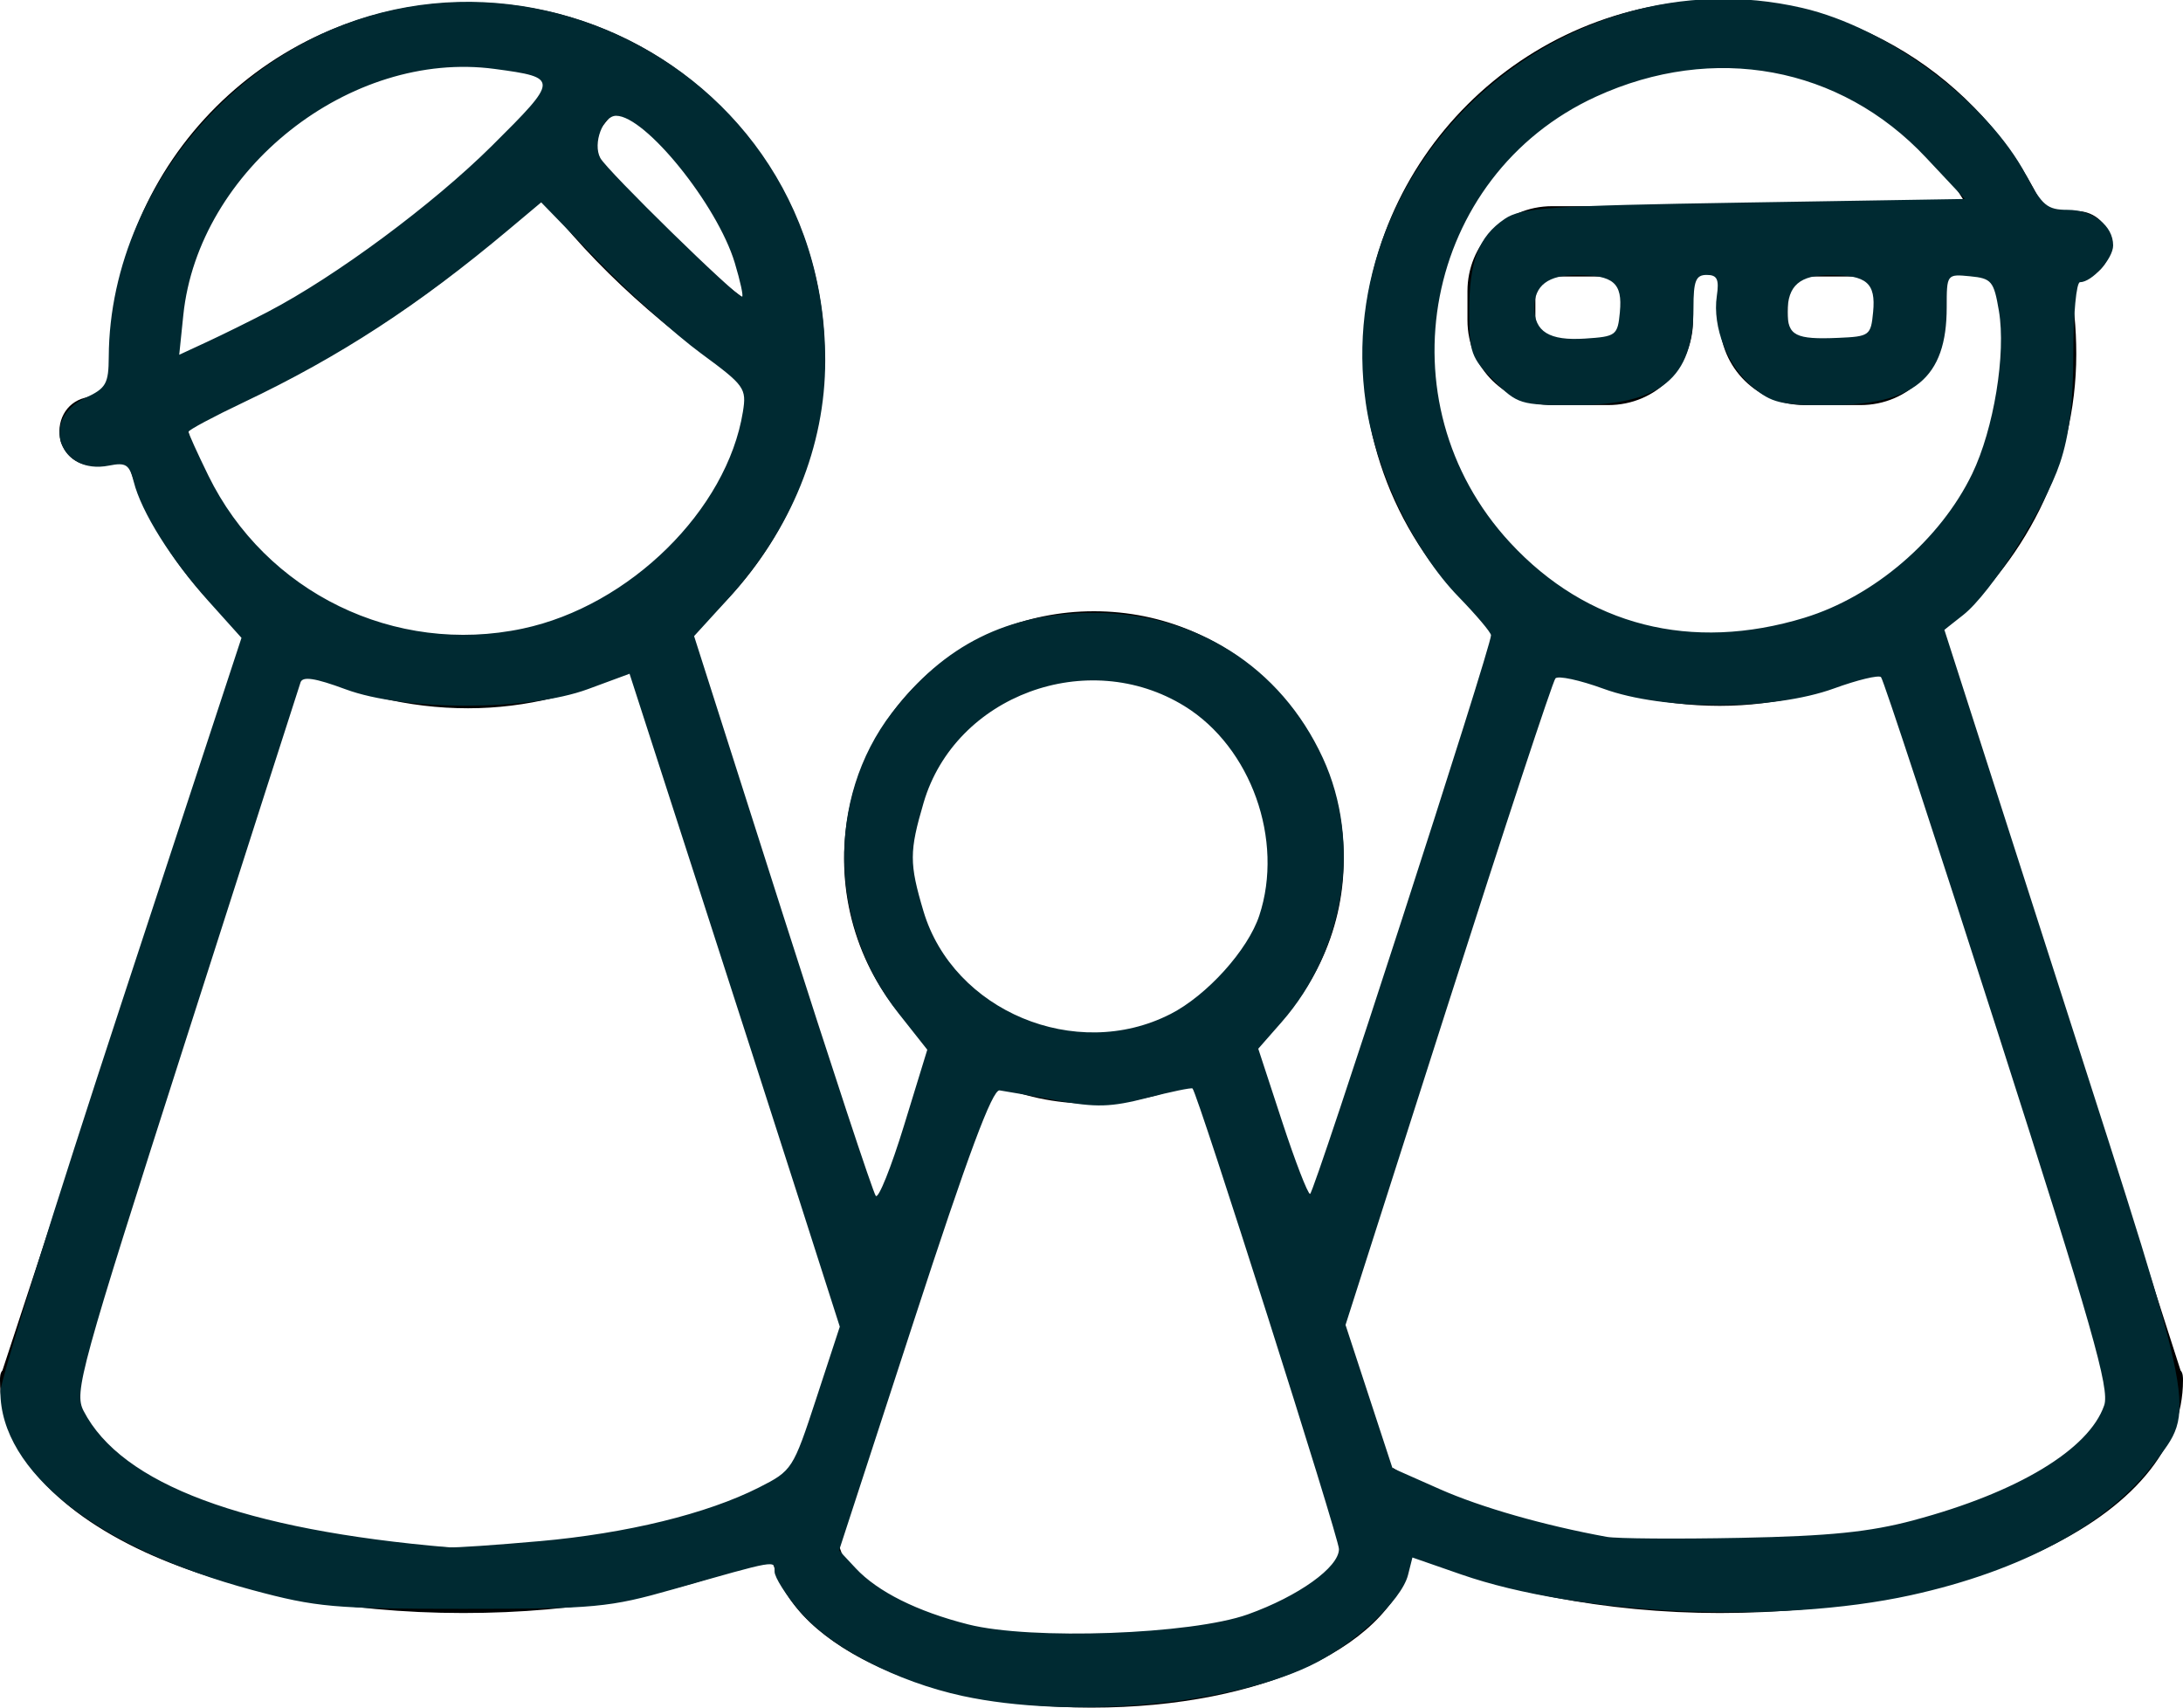
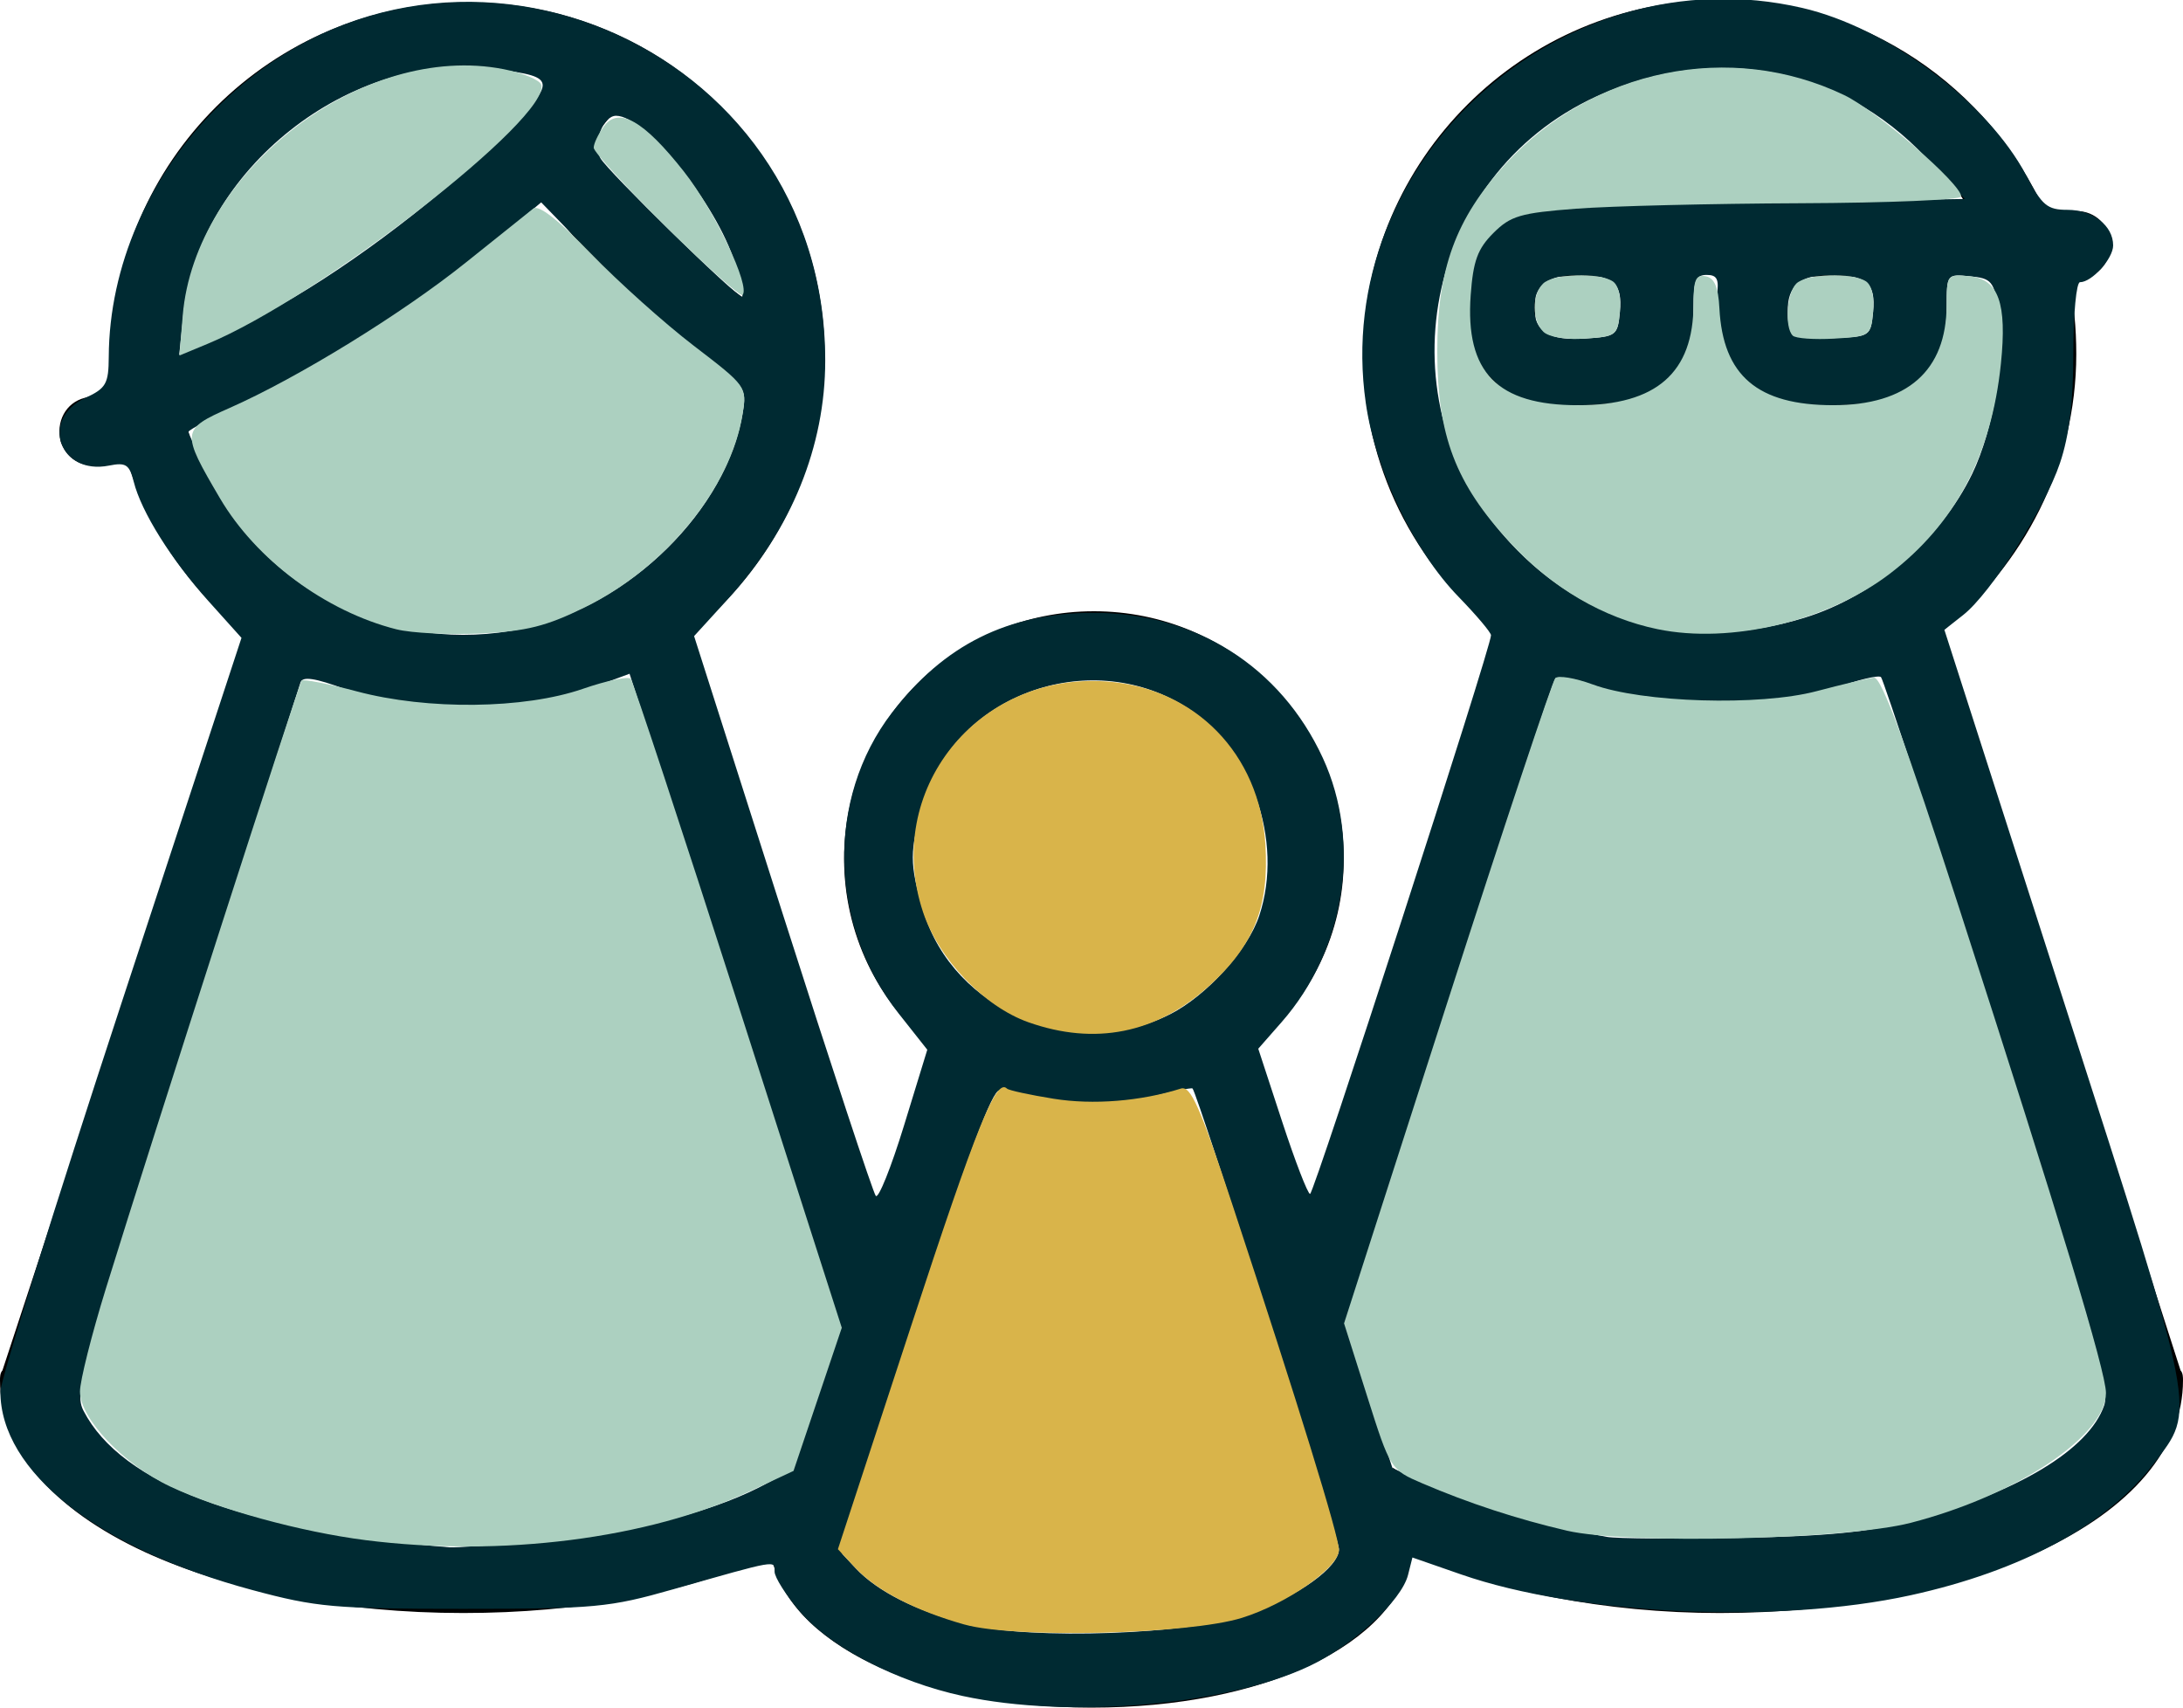
<svg xmlns="http://www.w3.org/2000/svg" height="70.4" width="90" id="svg2" xml:space="preserve" enable-background="new 0 0 100 100" viewBox="0 0 90 70.4" y="0px" x="0px" version="1.1">
  <defs id="defs58" />
  <g transform="translate(-5,-14.8)" style="display:none" id="g4" display="none">
    <path style="display:inline" id="path6" d="M 70.6,75.1 60,42.1 C 63.6,39.2 65.9,34.8 65.9,29.8 65.9,21.1 58.8,14 50,14 c -8.7,0 -15.9,7.1 -15.9,15.8 0,5 2.3,9.4 5.9,12.3 l -10.6,33 c 0,0.2 -0.1,0.3 -0.1,0.5 0,3 2.3,5.7 6.5,7.7 3.8,1.7 8.9,2.7 14.2,2.7 5.3,0 10.4,-1 14.2,-2.7 4.2,-1.9 6.5,-4.7 6.5,-7.7 -0.1,-0.2 -0.1,-0.4 -0.1,-0.5 z M 37.2,29.8 c 0,-7 5.7,-12.7 12.8,-12.7 7.1,0 12.8,5.7 12.8,12.7 0,7 -5.7,12.7 -12.8,12.7 -7.1,0 -12.8,-5.7 -12.8,-12.7 z M 50,82.9 C 39.8,82.9 32.7,79.2 32.4,75.7 L 42.7,43.8 c 2.2,1.1 4.7,1.8 7.3,1.8 2.6,0 5.1,-0.6 7.3,-1.8 l 10.3,31.9 c -0.3,3.5 -7.4,7.2 -17.6,7.2 z" display="inline" />
  </g>
  <g transform="translate(-5,-14.8)" style="display:none" id="g8" display="none">
    <path style="display:inline" id="path10" d="M 70.6,75.1 60,42.1 c 3.6,-2.9 5.9,-7.3 5.9,-12.3 0,-1.2 -0.1,-2.3 -0.4,-3.4 l 0.4,0 c 0.8,0 1.5,-0.7 1.5,-1.5 0,-0.8 -0.7,-1.5 -1.5,-1.5 l -1.4,0 C 62,17.9 56.5,14 50,14 c -8.7,0 -15.9,7.1 -15.9,15.8 0,5 2.3,9.4 5.9,12.3 l -10.6,33 c 0,0.2 -0.1,0.3 -0.1,0.5 0,3 2.3,5.7 6.5,7.7 3.8,1.7 8.9,2.7 14.2,2.7 5.3,0 10.4,-1 14.2,-2.7 4.2,-1.9 6.5,-4.7 6.5,-7.7 -0.1,-0.2 -0.1,-0.4 -0.1,-0.5 z m -13.5,-47.9 0,1.2 c 0,0.4 -0.4,0.8 -0.8,0.8 l -2.4,0 c -0.4,0 -0.8,-0.4 -0.8,-0.8 l 0,-1.2 c 0,-0.4 0.4,-0.8 0.8,-0.8 l 2.4,0 c 0.4,0.1 0.8,0.4 0.8,0.8 z m -11.3,0 0,1.2 c 0,0.4 -0.4,0.8 -0.8,0.8 l -2.4,0 c -0.4,0 -0.8,-0.4 -0.8,-0.8 l 0,-1.2 c 0,-0.4 0.4,-0.8 0.8,-0.8 l 2.1,0 0.3,0 c 0.4,0.1 0.8,0.4 0.8,0.8 z m -8.6,2.6 c 0,-7 5.7,-12.7 12.8,-12.7 4.7,0 8.8,2.5 11,6.3 l -4.8,0 -2.4,0 -8.8,0 -0.3,0 -2.1,0 c -2.1,0 -3.8,1.7 -3.8,3.8 l 0,1.2 c 0,2.1 1.7,3.8 3.8,3.8 l 2.4,0 c 2.1,0 3.8,-1.7 3.8,-3.8 l 0,-1.2 c 0,-0.3 0,-0.5 -0.1,-0.8 l 1.4,0 c 0,0.3 -0.1,0.6 -0.1,0.8 l 0,1.2 c 0,2.1 1.7,3.8 3.8,3.8 l 2.4,0 c 2.1,0 3.8,-1.7 3.8,-3.8 l 0,-1.2 c 0,-0.3 0,-0.5 -0.1,-0.8 l 2.3,0 c 0.3,1.1 0.5,2.2 0.5,3.4 0,7 -5.7,12.7 -12.8,12.7 -7,0 -12.7,-5.7 -12.7,-12.7 z M 50,82.9 C 39.8,82.9 32.7,79.2 32.4,75.7 L 42.7,43.8 c 2.2,1.1 4.7,1.8 7.3,1.8 2.6,0 5.1,-0.6 7.3,-1.8 l 10.3,31.9 c -0.3,3.5 -7.4,7.2 -17.6,7.2 z" display="inline" />
  </g>
  <g transform="translate(-5,-14.8)" style="display:none" id="g12" display="none">
    <path style="display:inline" id="path14" d="M 70.6,75.1 60,42.1 C 63.6,39.2 65.9,34.8 65.9,29.8 65.9,21.1 58.8,14 50,14 c -8.7,0 -15.9,7.1 -15.9,15.8 0,0.5 0,0.9 0.1,1.3 -0.4,0.1 -0.8,0.3 -1.3,0.4 -0.8,0.2 -1.3,1.1 -1,1.9 0.2,0.7 0.8,1.1 1.5,1.1 0.1,0 0.3,0 0.4,-0.1 0.3,-0.1 0.6,-0.2 1,-0.3 0.9,3.1 2.8,5.9 5.3,7.9 L 29.5,75 c 0,0.2 -0.1,0.3 -0.1,0.5 0,3 2.3,5.7 6.5,7.7 3.7,1.8 8.8,2.8 14.1,2.8 5.3,0 10.4,-1 14.2,-2.7 4.2,-1.9 6.5,-4.7 6.5,-7.7 -0.1,-0.2 -0.1,-0.4 -0.1,-0.5 z m -8,-47.6 c -2.8,-2.1 -5.2,-4.4 -7.1,-6.9 0.4,-0.5 0.8,-1 1.2,-1.6 3.1,1.9 5.2,4.9 5.9,8.5 z m -25.4,2.3 c 0,-7 5.7,-12.7 12.8,-12.7 1.4,0 2.7,0.2 3.9,0.6 -2.7,3.6 -6.7,6.9 -11.7,9.8 -1.7,1 -3.3,1.8 -5,2.5 0,-0.1 0,-0.1 0,-0.2 z m 0.4,3.3 c 2.1,-0.8 4.1,-1.8 6.1,-3 3.8,-2.2 7,-4.6 9.7,-7.3 2.4,3.1 5.6,6 9.3,8.4 -0.7,6.4 -6.2,11.3 -12.7,11.3 -5.9,0 -10.9,-4 -12.4,-9.4 z M 50,82.9 C 39.8,82.9 32.7,79.2 32.4,75.7 L 42.7,43.8 c 2.2,1.1 4.7,1.8 7.3,1.8 2.6,0 5.1,-0.6 7.3,-1.8 l 10.3,31.9 c -0.3,3.5 -7.4,7.2 -17.6,7.2 z" display="inline" />
  </g>
  <g transform="translate(-5,-14.8)" style="display:none" id="g16" display="none">
    <path style="display:inline" id="path18" d="m 91.4,70.4 -7,-21.7 c 2.4,-2 3.9,-5 3.9,-8.4 0,-6.1 -5,-11 -11.1,-11 -6.1,0 -11.1,4.9 -11.1,11 0,3.3 1.5,6.3 3.9,8.4 L 66,60.9 59.9,42.1 C 63.5,39.2 65.8,34.8 65.8,29.8 65.9,21.1 58.8,14 50,14 c -8.7,0 -15.9,7.1 -15.9,15.8 0,5 2.3,9.4 5.9,12.3 L 34,60.9 30.1,48.7 c 2.4,-2 3.9,-5 3.9,-8.4 0,-6.1 -5,-11 -11.1,-11 -6.1,0 -11.1,4.9 -11.1,11 0,3.3 1.5,6.3 3.9,8.4 l -7,21.7 c 0,0.2 -0.1,0.3 -0.1,0.5 0,4.3 6.1,7.5 14.3,7.5 2.4,0 4.8,-0.3 6.8,-0.9 0.8,2.2 2.9,4.2 6.2,5.8 3.7,1.7 8.8,2.7 14.1,2.7 5.3,0 10.4,-1 14.2,-2.7 3.3,-1.5 5.4,-3.5 6.2,-5.8 2.1,0.6 4.4,0.9 6.8,0.9 8.1,0 14.3,-3.2 14.3,-7.5 -0.1,-0.2 -0.1,-0.4 -0.1,-0.5 z m -22.3,-30 c 0,-4.4 3.6,-8 8,-8 4.4,0 8,3.6 8,8 0,4.4 -3.6,8 -8,8 -4.4,0 -8,-3.6 -8,-8 z M 37.2,29.8 c 0,-7 5.7,-12.7 12.8,-12.7 7.1,0 12.8,5.7 12.8,12.7 0,7 -5.7,12.7 -12.8,12.7 -7.1,0 -12.8,-5.7 -12.8,-12.7 z M 14.8,40.4 c 0,-4.4 3.6,-8 8,-8 4.4,0 8,3.6 8,8 0,4.4 -3.6,8 -8,8 -4.4,-0.1 -8,-3.6 -8,-8 z M 11.6,71 18.2,50.4 c 1.4,0.6 2.9,1 4.6,1 1.6,0 3.2,-0.4 4.5,-1 l 5,15.5 -2.7,8.3 c -2,0.7 -4.4,1 -6.9,1 C 16.1,75.3 11.9,72.9 11.6,71 Z M 50,82.9 C 39.8,82.9 32.7,79.2 32.4,75.7 L 42.7,43.8 c 2.2,1.1 4.7,1.8 7.3,1.8 2.6,0 5.1,-0.6 7.3,-1.8 l 10.3,31.9 c -0.3,3.5 -7.4,7.2 -17.6,7.2 z m 27.2,-7.6 c -2.5,0 -4.9,-0.4 -6.9,-1 l -2.7,-8.3 5,-15.5 c 1.4,0.6 2.9,1 4.6,1 1.6,0 3.2,-0.4 4.5,-1 L 88.4,71 c -0.3,1.9 -4.5,4.3 -11.2,4.3 z" display="inline" />
  </g>
  <g transform="translate(-5,-14.8)" style="display:none" id="g20" display="none">
    <path style="display:inline" id="path22" d="m 82.6,58.2 0.8,0 c 0.7,0 1.2,-0.5 1.2,-1.2 l 0,-4.1 c 0,-0.7 -0.5,-1.2 -1.2,-1.2 l -0.8,0 c -0.1,0 -0.3,0 -0.4,0.1 -0.4,-3.1 -3.1,-5.5 -6.4,-5.5 -1.8,0 -3.4,0.7 -4.6,1.9 l -0.8,-2.3 c 2.4,-2 3.9,-5 3.9,-8.4 0,-6.1 -5,-11 -11.1,-11 -6.1,0 -11.1,4.9 -11.1,11 0,3.3 1.5,6.3 3.9,8.4 L 52.1,58 46,39.2 c 3.6,-2.9 5.9,-7.3 5.9,-12.3 0,-8.7 -7.1,-15.8 -15.9,-15.8 -8.7,0 -15.9,7.1 -15.9,15.8 0,5 2.3,9.4 5.9,12.3 l -10.6,33 c 0,0.2 -0.1,0.3 -0.1,0.5 0,3 2.3,5.7 6.5,7.7 1.4,0.7 3,1.2 4.7,1.6 l 0,5.5 c 0,0.8 0.7,1.5 1.5,1.5 0.8,0 1.5,-0.7 1.5,-1.5 l 0,-4.8 c 2,0.3 4.2,0.5 6.4,0.5 5.3,0 10.4,-1 14.2,-2.7 3.3,-1.5 5.4,-3.5 6.2,-5.8 2.1,0.6 4.4,0.9 6.8,0.9 1.3,0 2.5,-0.1 3.7,-0.2 l 0,0.1 c 0,0.7 0.5,1.2 1.2,1.2 l 1,0 c 0.1,0 0.3,0 0.4,-0.1 0.4,3.1 3.1,5.5 6.4,5.5 3.2,0 5.9,-2.4 6.4,-5.5 0.1,0 0.3,0.1 0.4,0.1 l 0.8,0 c 0.7,0 1.2,-0.5 1.2,-1.2 l 0,-4.1 c 0,-0.7 -0.5,-1.2 -1.2,-1.2 l -0.8,0 c -0.1,0 -0.2,0 -0.3,0.1 l 0,-12.1 c 0,0 0.1,0 0.3,0 z m -10.2,-1.7 6.8,0 0,15.1 -6.8,0 0,-15.1 z m 3.4,-7.2 c 1.9,0 3.4,1.5 3.4,3.4 l 0,0.7 -6.8,0 0,-0.7 c 0,-1.9 1.5,-3.4 3.4,-3.4 z M 55.2,37.4 c 0,-4.4 3.6,-8 8,-8 4.4,0 8,3.6 8,8 0,4.4 -3.6,8 -8,8 -4.4,0 -8,-3.6 -8,-8 z m -32,-10.5 c 0,-7 5.7,-12.7 12.8,-12.7 7.1,0 12.8,5.7 12.8,12.7 0,7 -5.7,12.7 -12.8,12.7 -7,0 -12.8,-5.7 -12.8,-12.7 z M 36,80 c -2.3,0 -4.4,-0.2 -6.4,-0.5 l 0,-17.9 c 0,-2.9 2.4,-5.2 5.2,-5.2 2.9,0 5.2,2.4 5.2,5.2 0,0.8 0.7,1.5 1.5,1.5 0.8,0 1.5,-0.7 1.5,-1.5 0,-4.6 -3.7,-8.3 -8.3,-8.3 -4.6,0 -8.3,3.7 -8.3,8.3 l 0,17.2 C 21.5,77.4 18.5,75.1 18.3,72.9 L 28.6,41 c 2.2,1.1 4.7,1.8 7.3,1.8 2.6,0 5.1,-0.6 7.3,-1.8 l 7.2,22.3 c 0,0.2 0.1,0.3 0.2,0.5 l 2.9,9.1 C 53.3,76.2 46.2,80 36,80 Z M 68.1,69.9 c -0.7,0 -1.2,0.5 -1.2,1.2 l 0,1 c -0.1,0 -0.2,0 -0.3,0 -1.1,0.2 -2.2,0.2 -3.4,0.2 -2.5,0 -4.9,-0.4 -6.9,-1 l -2.6,-8.3 5,-15.5 c 1.4,0.6 2.9,1 4.6,1 1.6,0 3.2,-0.4 4.5,-1 l 1.4,4.2 c -0.1,0 -0.1,0 -0.2,0 l -0.8,0 c -0.7,0 -1.2,0.5 -1.2,1.2 l 0,4.1 c 0,0.7 0.5,1.2 1.2,1.2 l 0.8,0 c 0.1,0 0.2,0 0.3,-0.1 l 0,11.8 c -0.1,0 -0.2,-0.1 -0.3,-0.1 l -0.9,0 z m 7.7,8.9 c -1.9,0 -3.4,-1.5 -3.4,-3.4 l 0,-0.7 6.8,0 0,0.7 c 0,1.9 -1.6,3.4 -3.4,3.4 z" display="inline" />
  </g>
  <g transform="translate(-5,-14.8)" style="display:none" id="g24" display="none">
    <g style="display:inline" id="g26" display="inline">
      <path id="path28" d="m 71.5,44 -6.1,-3.5 c 0,-1 -0.6,-1.8 -1.3,-2.3 l 0,-9.2 c 0,-0.8 -0.7,-1.5 -1.5,-1.5 -0.8,0 -1.5,0.7 -1.5,1.5 l 0,9.2 c -0.8,0.5 -1.3,1.4 -1.3,2.4 0,1.6 1.3,2.9 2.9,2.9 0.5,0 0.9,-0.1 1.3,-0.3 l 6.1,3.5 c 0.2,0.1 0.5,0.2 0.8,0.2 0.5,0 1,-0.3 1.3,-0.8 0.3,-0.7 0.1,-1.6 -0.7,-2.1 z" />
      <path id="path30" d="m 62.6,21.9 c -3,0 -5.9,0.7 -8.5,2 C 51.7,18.1 46,14 39.3,14 c -8.7,0 -15.9,7.1 -15.9,15.8 0,5 2.3,9.4 5.9,12.3 l -10.6,33 c 0,0.2 -0.1,0.3 -0.1,0.5 0,3 2.3,5.7 6.5,7.7 C 29,85 34,86 39.3,86 c 5.3,0 10.4,-1 14.2,-2.7 4.2,-1.9 6.5,-4.7 6.5,-7.7 0,-0.2 0,-0.3 -0.1,-0.5 L 54.2,57.4 c 2.6,1.3 5.4,2 8.3,2 C 72.8,59.4 81.2,51 81.2,40.7 81.3,30.3 72.9,21.9 62.6,21.9 Z m -36.1,7.9 c 0,-7 5.7,-12.7 12.8,-12.7 5.9,0 10.8,4 12.3,9.3 0,0.1 0,0.2 0.1,0.3 0.2,1 0.4,2 0.4,3.1 0,7 -5.7,12.7 -12.8,12.7 -7,0 -12.8,-5.7 -12.8,-12.7 z M 39.3,82.9 C 29.1,82.9 22,79.2 21.7,75.7 L 32,43.8 c 2.2,1.1 4.7,1.8 7.3,1.8 2.6,0 5.1,-0.6 7.3,-1.8 l 3.3,10.3 c 0,0.1 0,0.2 0.1,0.3 l 6.9,21.4 c -0.3,3.4 -7.4,7.1 -17.6,7.1 z M 62.6,56.3 c -3.6,0 -7,-1.2 -9.8,-3.4 L 49.3,42.1 c 3.6,-2.9 5.9,-7.3 5.9,-12.3 0,-1 -0.1,-2 -0.3,-2.9 2.3,-1.3 4.9,-2 7.6,-2 8.6,0 15.7,7 15.7,15.7 0,8.7 -7,15.7 -15.6,15.7 z" />
    </g>
  </g>
  <g transform="translate(-5,-14.8)" style="display:none" id="g32" display="none">
    <path style="display:inline" id="path34" d="M 70.6,78.2 59.9,45 c 3.6,-2.9 5.9,-7.3 5.9,-12.3 0,-2.4 -0.6,-4.8 -1.6,-6.9 0,-0.1 0.1,-0.3 0.1,-0.4 l 0,-12.8 C 64.3,12 64,11.5 63.5,11.2 63,10.9 62.4,11 61.9,11.3 c -0.4,0.3 -1.8,0.9 -2.6,1.3 -0.6,0.2 -0.9,0.8 -0.9,1.4 0,2.3 -0.9,3.9 -2.2,3.9 -1.5,0 -2.2,-0.8 -2.2,-2.5 0,-0.4 -0.2,-0.8 -0.5,-1.1 -0.3,-0.3 -0.7,-0.4 -1.1,-0.4 -1.5,0.1 -3,0.1 -4.6,0 -0.4,0 -0.8,0.1 -1.1,0.4 -0.3,0.3 -0.5,0.7 -0.5,1.1 0,1.8 -0.7,2.5 -2.2,2.5 -1.3,0 -2.2,-1.7 -2.2,-3.9 0,-0.6 -0.4,-1.2 -0.9,-1.4 -0.8,-0.4 -2.2,-1 -2.6,-1.3 -0.5,-0.3 -1.1,-0.4 -1.6,-0.1 -0.5,0.3 -0.8,0.8 -0.8,1.4 l 0,12.8 c 0,0.2 0,0.3 0.1,0.5 -1,2.1 -1.6,4.5 -1.6,6.8 0,5 2.3,9.4 5.9,12.3 L 29.4,78.2 c -0.1,3.1 2.2,5.9 6.5,7.9 3.8,1.8 8.8,2.7 14.2,2.7 5.3,0 10.4,-1 14.2,-2.7 4.2,-1.9 6.5,-4.8 6.3,-7.9 z M 38.7,15.9 c 0.2,1.2 0.6,2.2 1.2,3.1 1,1.3 2.4,2.1 3.9,2.1 2.7,0 4.6,-1.5 5.1,-4 0.7,0 1.3,0 2,0 0.5,2.5 2.4,4 5.1,4 1.5,0 2.9,-0.7 3.9,-2.1 0.6,-0.9 1,-1.9 1.2,-3.1 l 0,8.7 c -2.9,1.8 -7.7,2.6 -11.3,2.6 -4.9,0 -9,-1.2 -11.3,-2.6 l 0,-8.7 z m -1.5,16.9 c 0,-1.7 0.3,-3.4 1,-4.9 2.6,1.3 6.7,2.5 11.8,2.5 5.1,0 9.2,-1.2 11.8,-2.5 0.7,1.6 1,3.2 1,4.9 0,7 -5.7,12.7 -12.8,12.7 -7.1,0 -12.8,-5.7 -12.8,-12.7 z M 50,85.8 C 39.9,85.8 32.7,82.1 32.4,78.6 L 42.7,46.7 c 2.2,1.1 4.7,1.8 7.3,1.8 2.6,0 5.1,-0.6 7.3,-1.8 l 10.3,31.9 c -0.3,3.5 -7.5,7.2 -17.6,7.2 z" display="inline" />
  </g>
  <g transform="translate(-5,-14.8)" style="display:none" id="g36" display="none">
    <path style="display:inline" id="path38" d="M 70.6,72.1 60,39.1 C 63.6,36.2 65.9,31.8 65.9,26.8 65.9,18.1 58.8,11 50,11 c -8.7,0 -15.9,7.1 -15.9,15.8 0,5 2.3,9.4 5.9,12.3 l -10.6,33 c 0,0.2 -0.1,0.3 -0.1,0.5 0,3 2.3,5.7 6.5,7.7 1.4,0.7 3,1.2 4.7,1.6 l 0,5.5 c 0,0.8 0.7,1.5 1.5,1.5 0.8,0 1.5,-0.7 1.5,-1.5 l 0,-4.8 c 2,0.3 4.2,0.5 6.4,0.5 5.3,0 10.4,-1 14.2,-2.7 4.2,-1.9 6.5,-4.7 6.5,-7.7 0,-0.3 0,-0.4 0,-0.6 z M 37.2,26.9 c 0,-7 5.7,-12.7 12.8,-12.7 7.1,0 12.8,5.7 12.8,12.7 0,7 -5.7,12.7 -12.8,12.7 -7.1,0 -12.8,-5.7 -12.8,-12.7 z M 50,80 c -2.3,0 -4.4,-0.2 -6.4,-0.5 l 0,-17.9 c 0,-2.9 2.4,-5.2 5.2,-5.2 2.9,0 5.2,2.4 5.2,5.2 0,0.8 0.7,1.5 1.5,1.5 0.8,0 1.5,-0.7 1.5,-1.5 0,-4.6 -3.7,-8.3 -8.3,-8.3 -4.6,0 -8.3,3.7 -8.3,8.3 l 0,17.2 C 35.5,77.4 32.5,75.1 32.3,72.9 L 42.6,41 c 2.2,1.1 4.7,1.8 7.3,1.8 2.6,0 5.1,-0.6 7.3,-1.8 L 67.5,72.9 C 67.3,76.2 60.2,80 50,80 Z" display="inline" />
  </g>
  <g transform="translate(-5,-14.8)" style="display:none" id="g40" display="none">
    <path style="display:inline" id="path42" d="m 65.7,54.1 0.8,0 c 0.7,0 1.2,-0.5 1.2,-1.2 l 0,-4.1 c 0,-0.7 -0.5,-1.2 -1.2,-1.2 l -0.8,0 c -0.1,0 -0.3,0 -0.4,0.1 -0.4,-3.1 -3.1,-5.5 -6.4,-5.5 -1.8,0 -3.4,0.7 -4.6,1.9 l -0.8,-2.3 c 2.4,-2 3.9,-5 3.9,-8.3 0,-6.1 -5,-11 -11,-11 -6,0 -11,4.9 -11,11 0,3.3 1.5,6.3 3.9,8.3 l -7,21.6 c 0,0.2 -0.1,0.3 -0.1,0.5 0,4.2 6.1,7.4 14.2,7.4 1.3,0 2.5,-0.1 3.7,-0.2 l 0,-0.1 c 0,0.7 0.5,1.2 1.2,1.2 l 0.8,0 c 0.1,0 0.3,0 0.4,-0.1 0.4,3.1 3.1,5.5 6.4,5.5 3.2,0 5.9,-2.4 6.4,-5.5 0.1,0 0.3,0.1 0.4,0.1 l 0.8,0 c 0.7,0 1.2,-0.5 1.2,-1.2 l 0,-4.1 c 0,-0.7 -0.5,-1.2 -1.2,-1.2 l -0.8,0 c -0.1,0 -0.2,0 -0.3,0.1 l 0,-11.8 c 0.1,0 0.2,0.1 0.3,0.1 z m -10.1,-1.8 6.8,0 0,15.1 -6.8,0 0,-15.1 z M 59,45.2 c 1.9,0 3.4,1.5 3.4,3.4 l 0,0.7 -6.8,0 0,-0.7 c 0,-1.9 1.5,-3.4 3.4,-3.4 z M 38.5,33.4 c 0,-4.4 3.6,-7.9 8,-7.9 4.4,0 8,3.6 8,7.9 0,4.4 -3.6,7.9 -8,7.9 -4.4,0 -8,-3.6 -8,-7.9 z m 12.8,32.3 c -0.7,0 -1.2,0.5 -1.2,1.2 l 0,1 c -0.1,0 -0.1,0 -0.2,0 -1.1,0.2 -2.3,0.2 -3.5,0.2 -6.7,0 -10.9,-2.4 -11.2,-4.2 l 6.6,-20.6 c 1.4,0.6 2.9,1 4.5,1 1.6,0 3.1,-0.3 4.5,-1 l 1.4,4.2 c -0.1,0 -0.1,0 -0.2,0 l -0.8,0 C 50.5,47.5 50,48 50,48.7 l 0,4.1 c 0,0.7 0.5,1.2 1.2,1.2 l 0.8,0 c 0.1,0 0.2,0 0.3,-0.1 l 0,11.7 c -0.1,0 -0.2,-0.1 -0.3,-0.1 l -0.7,0 z m 7.7,8.9 c -1.9,0 -3.4,-1.5 -3.4,-3.4 l 0,-0.7 6.8,0 0,0.7 c -0.1,1.9 -1.6,3.4 -3.4,3.4 z" display="inline" />
  </g>
  <g transform="translate(-5,-14.8)" id="g44">
    <path id="path46" d="M 94.9,71.3 85.1,40.8 c 3.3,-2.7 5.5,-6.8 5.5,-11.4 0,-1.1 -0.1,-2.1 -0.3,-3.1 l 0.3,0 c 0.8,0 1.4,-0.6 1.4,-1.4 0,-0.8 -0.6,-1.4 -1.4,-1.4 l -1.3,0 C 87,18.4 81.9,14.8 75.9,14.8 c -8.1,0 -14.7,6.6 -14.7,14.6 0,4.6 2.1,8.7 5.5,11.4 l -7.7,24 0.3,0.9 -2.5,-7.8 C 59,56 60.4,53.3 60.4,50.2 60.4,44.6 55.8,40 50.1,40 c -5.7,0 -10.3,4.6 -10.3,10.2 0,3.1 1.4,5.9 3.6,7.7 L 37.8,75.4 C 35,77.2 30.2,78.6 24.3,78.6 14.9,78.6 8.3,75.1 8,72 l 9.5,-29.6 c 2,1 4.3,1.6 6.8,1.6 2.4,0 4.7,-0.6 6.7,-1.6 l 8.7,27.1 1.5,-4.6 -7.7,-24 C 36.8,38.2 39,34.1 39,29.5 39,21.4 32.4,14.9 24.3,14.9 c -8.1,0 -14.7,6.6 -14.7,14.6 0,0.4 0,0.8 0.1,1.3 -0.4,0.1 -0.8,0.3 -1.2,0.4 -0.8,0.2 -1.2,1 -1,1.8 0.2,0.6 0.7,1 1.4,1 0.1,0 0.3,0 0.4,-0.1 0.3,-0.1 0.6,-0.2 0.9,-0.3 0.8,2.9 2.6,5.5 4.9,7.3 L 5.1,71.3 C 5,71.4 5,71.6 5,71.7 c 0,2.8 2.1,5.3 6,7.1 3.5,1.6 8.2,2.5 13.1,2.5 4.7,0 9.2,-0.8 12.7,-2.4 0,0 0,0 0,0 0.6,3.6 6.1,6.3 13.2,6.3 7.1,0 12.6,-2.6 13.2,-6.3 0,0 0,0 0,0 3.5,1.5 8,2.4 12.7,2.4 4.9,0 9.6,-0.9 13.1,-2.5 3.9,-1.8 6,-4.3 6,-7.1 0,-0.1 0,-0.3 -0.1,-0.4 z m -64.5,-52 c 2.8,1.7 4.8,4.6 5.4,7.9 -2.6,-1.9 -4.8,-4.1 -6.6,-6.4 0.4,-0.5 0.8,-1 1.2,-1.5 z m -18.1,10 c 0,-6.5 5.3,-11.8 11.9,-11.8 1.3,0 2.5,0.2 3.6,0.6 -2.5,3.4 -6.2,6.4 -10.8,9.1 -1.5,0.9 -3.1,1.7 -4.7,2.3 0,0 0,-0.1 0,-0.2 z m 0.4,3.1 c 1.9,-0.8 3.8,-1.7 5.7,-2.8 3.5,-2 6.5,-4.3 8.9,-6.7 2.2,2.9 5.2,5.6 8.6,7.8 -0.7,5.8 -5.7,10.4 -11.8,10.4 -5.4,0 -10,-3.7 -11.4,-8.7 z m 24.1,46 c 0,0.1 0,0.2 0,0.3 0,-0.1 0,-0.2 0,-0.3 z M 64,29.3 c 0,-6.5 5.3,-11.8 11.9,-11.8 4.4,0 8.2,2.3 10.2,5.8 l -4.4,0 -2.3,0 -8.2,0 -0.3,0 -1.9,0 c -2,0 -3.5,1.6 -3.5,3.5 l 0,1.2 c 0,2 1.6,3.5 3.5,3.5 l 2.3,0 c 2,0 3.5,-1.6 3.5,-3.5 l 0,-1.2 c 0,-0.2 0,-0.5 -0.1,-0.7 l 1.3,0 c 0,0.2 -0.1,0.5 -0.1,0.7 l 0,1.2 c 0,2 1.6,3.5 3.5,3.5 l 2.3,0 c 2,0 3.5,-1.6 3.5,-3.5 l 0,-1.2 c 0,-0.2 0,-0.5 -0.1,-0.7 l 2.1,0 c 0.3,1 0.4,2 0.4,3.1 C 87.6,35.7 82.3,41 75.7,41 69.3,41.1 64,35.8 64,29.3 Z m 18.4,-2.4 0,1.2 c 0,0.4 -0.3,0.7 -0.7,0.7 l -2.3,0 c -0.4,0 -0.7,-0.3 -0.7,-0.7 l 0,-1.2 c 0,-0.4 0.3,-0.7 0.7,-0.7 l 2.3,0 c 0.4,0 0.7,0.4 0.7,0.7 z m -10.4,0 0,1.2 c 0,0.4 -0.3,0.7 -0.7,0.7 l -2.3,0 c -0.4,0 -0.7,-0.3 -0.7,-0.7 l 0,-1.2 c 0,-0.4 0.3,-0.7 0.7,-0.7 l 1.9,0 0.3,0 c 0.4,0 0.8,0.4 0.8,0.7 z M 42.6,50.1 c 0,-4.1 3.3,-7.4 7.4,-7.4 4.1,0 7.4,3.3 7.4,7.4 0,4.1 -3.3,7.4 -7.4,7.4 -4.1,0 -7.4,-3.3 -7.4,-7.4 z M 50,82.4 c -6.2,0 -10.1,-2.2 -10.4,-3.9 l 6.2,-19.1 c 1.3,0.6 2.7,0.9 4.2,0.9 1.5,0 2.9,-0.3 4.2,-0.9 l 6.2,19.1 c -0.3,1.7 -4.2,3.9 -10.4,3.9 z m 13.2,-3.7 c 0,-0.1 0,-0.2 0,-0.3 0,0.1 0,0.2 0,0.3 z M 75.9,78.5 C 70,78.5 65.2,77.1 62.4,75.3 l 0.8,2.6 -2.8,-8.5 8.7,-27.1 c 2,1 4.3,1.6 6.8,1.6 2.4,0 4.7,-0.6 6.7,-1.6 l 9.5,29.6 c -0.2,3.2 -6.8,6.6 -16.2,6.6 z" />
  </g>
  <g transform="translate(-5,-14.8)" style="display:none" id="g48" display="none">
    <path style="display:inline" id="path50" d="M 87.2,73.3 77.3,42.6 c 3.4,-2.7 5.5,-6.8 5.5,-11.4 0,-1.1 -0.1,-2.1 -0.3,-3.1 l 0.3,0 c 0.8,0 1.4,-0.6 1.4,-1.4 0,-0.8 -0.6,-1.4 -1.4,-1.4 l -1.3,0 C 79.2,20.2 74,16.6 68,16.6 c -8.1,0 -14.8,6.6 -14.8,14.7 0,4.6 2.2,8.7 5.5,11.4 L 50,69.7 41.3,42.6 c 3.4,-2.7 5.5,-6.8 5.5,-11.4 0,-8.1 -6.6,-14.7 -14.8,-14.7 -8.1,0 -14.8,6.6 -14.8,14.7 0,0.4 0,0.8 0.1,1.3 -0.4,0.1 -0.8,0.3 -1.2,0.4 -0.8,0.2 -1.2,1 -1,1.8 0.2,0.6 0.8,1 1.4,1 0.1,0 0.3,0 0.4,-0.1 0.3,-0.1 0.6,-0.2 0.9,-0.3 0.9,2.9 2.6,5.5 4.9,7.4 l -9.9,30.7 c 0,0.1 -0.1,0.3 -0.1,0.4 0,2.8 2.1,5.3 6,7.2 3.5,1.7 8.2,2.6 13.2,2.6 5,0 9.6,-0.9 13.2,-2.6 2.2,-1 3.8,-2.2 4.8,-3.6 1,1.4 2.6,2.6 4.8,3.6 3.5,1.7 8.2,2.6 13.2,2.6 5,0 9.6,-0.9 13.2,-2.6 3.9,-1.8 6,-4.4 6,-7.2 0.1,-0.2 0.1,-0.3 0.1,-0.5 z M 56.1,31.2 c 0,-6.5 5.4,-11.8 11.9,-11.8 4.4,0 8.2,2.4 10.3,5.9 l -4.4,0 -2.3,0 -8.2,0 -0.4,0 -2,0 c -2,0 -3.6,1.6 -3.6,3.6 l 0,1.2 c 0,2 1.6,3.6 3.6,3.6 l 2.3,0 c 2,0 3.6,-1.6 3.6,-3.6 l 0,-1.2 c 0,-0.2 0,-0.5 -0.1,-0.7 l 1.3,0 c 0,0.2 -0.1,0.5 -0.1,0.7 l 0,1.2 c 0,2 1.6,3.6 3.6,3.6 l 2.3,0 c 2,0 3.6,-1.6 3.6,-3.6 l 0,-1.2 c 0,-0.2 0,-0.5 -0.1,-0.7 l 2.2,0 c 0.3,1 0.4,2 0.4,3.1 C 79.9,37.7 74.6,43 68,43 61.4,43 56.1,37.7 56.1,31.2 Z m 18.5,-2.4 0,1.2 c 0,0.4 -0.3,0.7 -0.7,0.7 l -2.3,0 c -0.4,0 -0.7,-0.3 -0.7,-0.7 l 0,-1.2 c 0,-0.4 0.3,-0.7 0.7,-0.7 l 2.3,0 c 0.3,0 0.7,0.3 0.7,0.7 z m -10.5,0 0,1.2 c 0,0.4 -0.3,0.7 -0.7,0.7 l -2.3,0 c -0.4,0 -0.7,-0.3 -0.7,-0.7 l 0,-1.2 c 0,-0.4 0.3,-0.7 0.7,-0.7 l 2,0 0.3,0 c 0.3,0 0.7,0.3 0.7,0.7 z M 38.3,21.1 c 2.8,1.7 4.8,4.6 5.5,7.9 -2.6,-1.9 -4.9,-4.1 -6.6,-6.5 0.3,-0.4 0.7,-0.9 1.1,-1.4 z M 20.1,31.2 c 0,-6.5 5.4,-11.8 11.9,-11.8 1.3,0 2.5,0.2 3.6,0.6 -2.6,3.4 -6.2,6.5 -10.9,9.1 -1.5,0.9 -3.1,1.7 -4.7,2.3 0.1,-0.1 0.1,-0.1 0.1,-0.2 z m 0.4,3.1 c 1.9,-0.8 3.8,-1.7 5.7,-2.8 3.5,-2 6.6,-4.3 9,-6.8 2.2,2.9 5.2,5.6 8.7,7.9 C 43.1,38.5 38.1,43 32,43 26.5,43 21.9,39.3 20.5,34.3 Z M 32,80.6 c -9.5,0 -16.1,-3.5 -16.4,-6.7 l 9.6,-29.7 c 2,1.1 4.3,1.6 6.8,1.6 2.4,0 4.7,-0.6 6.8,-1.6 L 48.4,74 c -0.3,3.2 -6.9,6.6 -16.4,6.6 z m 36,0 c -9.5,0 -16.1,-3.5 -16.4,-6.7 l 9.6,-29.7 c 2,1.1 4.3,1.6 6.8,1.6 2.4,0 4.7,-0.6 6.8,-1.6 L 84.4,74 c -0.3,3.2 -6.9,6.6 -16.4,6.6 z" display="inline" />
  </g>
  <path style="opacity:1;fill:#002a32;fill-opacity:1;stroke:none;stroke-width:4;stroke-linecap:round;stroke-linejoin:round;stroke-miterlimit:4;stroke-dasharray:none;stroke-opacity:0.46" d="m 39.69,69.921 c -2.719,-0.587 -5.441,-1.996 -6.699,-3.465 -0.581,-0.679 -1.057,-1.427 -1.057,-1.663 0,-0.477 0.148,-0.503 -4.176,0.728 -2.642,0.752 -3.228,0.807 -8.651,0.807 -5.329,5.97e-4 -6.059,-0.064 -8.707,-0.776 -6.363,-1.71 -10.384,-4.879 -10.384,-8.183 0,-0.451 2.237,-7.626 4.97,-15.946 L 9.956,26.297 8.593,24.78 C 7.061,23.076 5.825,21.103 5.514,19.862 5.335,19.15 5.191,19.056 4.494,19.195 2.453,19.603 1.636,17.279 3.514,16.407 4.374,16.008 4.478,15.824 4.484,14.706 4.503,10.995 6.123,7.263 8.938,4.448 18.254,-4.867 34.022,1.682 34.022,14.867 c 0,3.524 -1.396,6.963 -3.971,9.785 l -1.435,1.573 3.645,11.423 c 2.005,6.283 3.735,11.528 3.846,11.656 0.11,0.128 0.633,-1.175 1.162,-2.897 l 0.961,-3.13 -1.183,-1.497 c -2.88,-3.643 -2.997,-8.851 -0.278,-12.392 2.158,-2.811 4.782,-4.116 8.29,-4.124 4.216,-0.01 7.731,2.208 9.475,5.978 1.614,3.491 0.926,7.911 -1.697,10.898 l -0.962,1.096 0.981,2.993 c 0.539,1.646 1.059,2.993 1.155,2.993 0.162,0 7.471,-22.567 7.46,-23.033 -0.003,-0.117 -0.606,-0.831 -1.342,-1.588 -1.839,-1.892 -3.418,-5.191 -3.82,-7.98 -1.436,-9.97 8.066,-18.581 17.984,-16.297 3.55,0.818 7.649,3.883 9.247,6.913 0.65,1.234 0.866,1.414 1.694,1.414 1.049,0 1.886,0.651 1.886,1.467 0,0.544 -0.876,1.516 -1.366,1.516 -0.151,0 -0.275,1.309 -0.275,2.908 0,2.037 -0.165,3.4 -0.551,4.549 -0.634,1.887 -2.85,5.367 -3.99,6.263 l -0.776,0.611 4.983,15.511 c 5.502,17.126 5.396,16.576 3.643,18.874 C 86.88,62.854 83.343,64.766 78.768,65.768 73.294,66.968 65.06,66.586 60.238,64.909 l -2.007,-0.698 -0.18,0.716 c -0.268,1.068 -2.256,2.904 -4.076,3.764 -3.431,1.622 -9.895,2.178 -14.285,1.23 z m 11.755,-3.365 c 2.092,-0.749 3.757,-1.942 3.757,-2.692 0,-0.464 -5.823,-18.779 -6.037,-18.989 -0.043,-0.042 -0.884,0.132 -1.868,0.386 -1.497,0.387 -2.107,0.405 -3.729,0.107 -1.066,-0.196 -2.127,-0.382 -2.357,-0.415 -0.298,-0.042 -1.307,2.667 -3.518,9.454 l -3.1,9.513 0.684,0.733 c 0.904,0.969 2.538,1.785 4.64,2.317 2.588,0.655 9.206,0.417 11.528,-0.414 z m -29.206,-3.017 c 3.609,-0.321 6.909,-1.129 9.051,-2.214 1.369,-0.694 1.406,-0.751 2.362,-3.667 l 0.971,-2.962 -1.665,-5.2 c -0.916,-2.86 -2.866,-8.916 -4.334,-13.459 l -2.669,-8.26 -1.709,0.631 c -2.464,0.91 -7.558,0.914 -10.002,0.008 -1.247,-0.462 -1.765,-0.542 -1.853,-0.286 -0.067,0.196 -2.202,6.851 -4.744,14.788 -4.36,13.611 -4.599,14.479 -4.199,15.253 1.563,3.022 6.595,4.9 15.062,5.621 0.246,0.021 1.924,-0.093 3.729,-0.254 z M 78.891,62.676 c 4.287,-1.142 7.234,-2.918 7.86,-4.738 0.233,-0.677 -0.495,-3.23 -4.373,-15.33 -2.559,-7.985 -4.732,-14.596 -4.828,-14.692 -0.096,-0.096 -0.969,0.114 -1.939,0.467 -2.511,0.913 -7.022,0.918 -9.506,0.011 -0.977,-0.357 -1.867,-0.548 -1.978,-0.426 -0.111,0.122 -2.104,6.17 -4.428,13.439 l -4.226,13.216 0.968,2.953 0.968,2.953 1.955,0.866 c 1.696,0.751 4.304,1.496 6.877,1.965 0.41,0.075 2.894,0.093 5.519,0.041 3.677,-0.073 5.315,-0.24 7.133,-0.724 z M 48.249,41.81 c 1.51,-0.77 3.199,-2.642 3.669,-4.065 1.026,-3.109 -0.339,-6.937 -3.076,-8.629 -3.991,-2.467 -9.463,-0.446 -10.763,3.975 -0.592,2.013 -0.593,2.502 -0.009,4.468 1.225,4.123 6.286,6.236 10.179,4.25 l -6e-6,0 z M 21.553,25.915 c 4.405,-0.935 8.422,-4.891 9.075,-8.937 0.156,-0.97 0.073,-1.086 -1.726,-2.408 -1.04,-0.764 -2.948,-2.478 -4.24,-3.808 L 22.312,8.343 20.973,9.466 c -3.736,3.134 -6.965,5.238 -10.923,7.118 -1.253,0.595 -2.278,1.143 -2.278,1.217 0,0.074 0.367,0.885 0.816,1.802 2.368,4.836 7.697,7.43 12.966,6.312 z m 52.847,-0.449 c 2.863,-0.874 5.599,-3.222 6.907,-5.928 0.893,-1.847 1.403,-4.954 1.103,-6.722 -0.208,-1.227 -0.302,-1.34 -1.189,-1.426 -0.959,-0.093 -0.963,-0.088 -0.963,1.283 0,2.918 -1.348,4.031 -4.884,4.031 -1.95,0 -2.342,-0.095 -3.127,-0.756 -1.026,-0.863 -1.655,-2.466 -1.467,-3.742 0.102,-0.693 0.016,-0.872 -0.417,-0.872 -0.448,0 -0.545,0.242 -0.545,1.357 0,2.914 -1.352,4.012 -4.937,4.012 -2.197,0 -2.32,-0.038 -3.296,-1.014 -0.93,-0.93 -1.014,-1.164 -1.014,-2.82 0,-2.1 0.384,-3.11 1.463,-3.843 0.685,-0.465 1.826,-0.543 9.873,-0.675 L 81.005,8.203 79.398,6.49 C 75.868,2.728 70.649,1.765 65.806,3.982 58.697,7.237 56.895,16.578 62.259,22.372 c 3.172,3.426 7.469,4.521 12.141,3.095 z M 11.053,12.85 C 13.832,11.402 17.851,8.424 20.28,6.012 23.051,3.26 23.053,3.199 20.395,2.842 14.436,2.041 8.177,6.992 7.557,12.995 L 7.389,14.626 8.55,14.088 c 0.638,-0.296 1.765,-0.853 2.503,-1.237 z m 55.731,0.008 c 0.113,-1.187 -0.262,-1.512 -1.752,-1.518 -1.203,-0.005 -1.775,0.426 -1.775,1.338 0,0.997 0.619,1.377 2.087,1.281 1.29,-0.084 1.348,-0.129 1.441,-1.101 z m 10.441,0 c 0.113,-1.187 -0.262,-1.512 -1.752,-1.518 -1.267,-0.005 -1.775,0.43 -1.775,1.522 0,0.974 0.33,1.143 2.088,1.067 1.295,-0.056 1.346,-0.094 1.439,-1.071 z M 30.293,10.836 C 29.575,8.452 26.607,4.773 25.402,4.773 c -0.545,0 -0.973,1.143 -0.653,1.741 0.278,0.519 5.591,5.717 5.844,5.717 0.066,0 -0.069,-0.628 -0.3,-1.395 z" id="path4212" />
  <path style="opacity:1;fill:#400000;fill-opacity:0;stroke:none;stroke-width:4;stroke-linecap:round;stroke-linejoin:round;stroke-miterlimit:4;stroke-dasharray:none;stroke-opacity:0.46" d="m 73.909,13.835 c -0.341,-0.341 -0.245,-1.751 0.146,-2.141 0.409,-0.409 2.28,-0.473 2.871,-0.098 0.238,0.151 0.356,0.654 0.298,1.263 -0.095,0.991 -0.129,1.015 -1.6,1.101 -0.827,0.048 -1.599,-0.007 -1.715,-0.124 z" id="path4232" />
+   <path style="opacity:1;fill:#acd0c0;fill-opacity:1;stroke:none;stroke-width:4;stroke-linecap:round;stroke-linejoin:round;stroke-miterlimit:4;stroke-dasharray:none;stroke-opacity:0.46" d="M 15.08,63.497 C 12.391,63.155 9.009,62.227 7.013,61.283 5.091,60.374 3.297,58.484 3.297,57.37 c 0,-0.439 0.481,-2.351 1.069,-4.25 1.982,-6.402 7.949,-24.929 8.07,-25.06 0.066,-0.072 1.091,0.128 2.277,0.444 2.917,0.777 6.891,0.732 9.316,-0.105 0.984,-0.34 1.873,-0.526 1.974,-0.413 0.101,0.113 2.101,6.178 4.443,13.479 l 4.259,13.275 -0.995,2.951 -0.995,2.951 -1.807,0.843 C 26.71,63.44 20.676,64.207 15.08,63.497 Z" id="path4158" />
+   <path style="opacity:1;fill:#acd0c0;fill-opacity:1;stroke:none;stroke-width:4;stroke-linecap:round;stroke-linejoin:round;stroke-miterlimit:4;stroke-dasharray:none;stroke-opacity:0.46" d="m 16.347,25.946 c -2.922,-0.738 -5.784,-2.863 -7.279,-5.404 -1.611,-2.739 -1.601,-2.841 0.397,-3.723 2.809,-1.24 7.107,-3.885 9.734,-5.991 1.344,-1.078 2.597,-2.079 2.782,-2.225 0.224,-0.177 1.024,0.445 2.383,1.852 1.125,1.165 3.032,2.875 4.239,3.799 2.183,1.672 2.194,1.687 2.01,2.836 -0.483,3.022 -3.167,6.307 -6.488,7.942 -1.6,0.788 -2.417,0.993 -4.316,1.084 -1.288,0.062 -2.846,-0.015 -3.462,-0.171 z" id="path4160" />
+   <path style="opacity:1;fill:#acd0c0;fill-opacity:1;stroke:none;stroke-width:4;stroke-linecap:round;stroke-linejoin:round;stroke-miterlimit:4;stroke-dasharray:none;stroke-opacity:0.46" d="M 7.532,13.019 C 8.028,7.035 14.958,1.713 20.771,2.853 c 0.783,0.154 1.477,0.44 1.541,0.637 0.434,1.331 -9.155,8.779 -13.758,10.687 l -1.157,0.48 0.136,-1.639 z" id="path4162" />
+   <path style="opacity:1;fill:#acd0c0;fill-opacity:1;stroke:none;stroke-width:4;stroke-linecap:round;stroke-linejoin:round;stroke-miterlimit:4;stroke-dasharray:none;stroke-opacity:0.46" d="m 27.468,9.357 c -1.645,-1.626 -2.991,-3.095 -2.991,-3.266 0,-0.17 0.187,-0.565 0.415,-0.877 0.609,-0.833 1.642,-0.252 3.303,1.857 1.269,1.612 2.758,4.749 2.416,5.09 -0.083,0.083 -1.497,-1.179 -3.143,-2.805 z" id="path4164" />
+   <path style="opacity:1;fill:#d9b44a;fill-opacity:1;stroke:none;stroke-width:4;stroke-linecap:round;stroke-linejoin:round;stroke-miterlimit:4;stroke-dasharray:none;stroke-opacity:0.46" d="m 42.4,42.145 c -1.832,-0.647 -3.701,-2.603 -4.348,-4.55 -1.657,-4.989 2.244,-9.884 7.571,-9.499 3.653,0.264 6.308,2.983 6.545,6.701 0.165,2.594 -0.472,4.19 -2.347,5.875 -2.156,1.938 -4.683,2.44 -7.421,1.473 z" id="path4166" />
+   <path style="opacity:1;fill:#d9b44a;fill-opacity:1;stroke:none;stroke-width:4;stroke-linecap:round;stroke-linejoin:round;stroke-miterlimit:4;stroke-dasharray:none;stroke-opacity:0.46" d="M 39.765,66.976 C 37.727,66.401 36.135,65.573 35.253,64.628 l -0.708,-0.759 3.028,-9.233 c 2.696,-8.221 3.496,-10.202 3.942,-9.756 0.071,0.071 0.936,0.259 1.923,0.418 1.623,0.261 3.593,0.104 5.247,-0.419 0.406,-0.128 0.785,0.728 2.146,4.852 2.679,8.121 4.371,13.605 4.371,14.17 0,0.72 -2.151,2.225 -4.001,2.799 -2.198,0.683 -9.377,0.855 -11.436,0.275 z" id="path4168" />
+   <path style="opacity:1;fill:#acd0c0;fill-opacity:1;stroke:none;stroke-width:4;stroke-linecap:round;stroke-linejoin:round;stroke-miterlimit:4;stroke-dasharray:none;stroke-opacity:0.46" d="m 64.599,63.105 c -2.034,-0.472 -4.052,-1.132 -5.963,-1.952 -1.303,-0.559 -1.319,-0.583 -2.268,-3.578 l -0.956,-3.016 4.243,-13.185 c 2.334,-7.252 4.343,-13.288 4.465,-13.414 0.122,-0.126 0.817,-0.01 1.544,0.258 2.046,0.754 6.879,0.899 9.229,0.277 1.065,-0.282 2.129,-0.533 2.364,-0.558 0.307,-0.032 1.295,2.638 3.515,9.501 4.125,12.753 6.052,19.116 6.052,19.99 0,1.773 -3.703,4.235 -8.054,5.355 -2.692,0.693 -11.691,0.898 -14.169,0.323 z" id="path4170" />
+   <path style="opacity:1;fill:#acd0c0;fill-opacity:1;stroke:none;stroke-width:4;stroke-linecap:round;stroke-linejoin:round;stroke-miterlimit:4;stroke-dasharray:none;stroke-opacity:0.46" d="m 68.341,25.94 c -2.253,-0.467 -4.35,-1.697 -6.082,-3.568 -2.256,-2.436 -3.004,-4.406 -3.004,-7.904 0,-3.387 0.754,-5.452 2.813,-7.705 3.594,-3.932 9.287,-5.09 13.969,-2.84 1.34,0.644 4.819,3.659 4.819,4.177 0,0.139 -2.987,0.265 -6.637,0.279 -3.651,0.014 -7.809,0.116 -9.242,0.225 -2.293,0.175 -2.701,0.295 -3.411,1.005 -0.648,0.648 -0.831,1.15 -0.933,2.561 -0.23,3.179 1.094,4.536 4.427,4.536 3.229,0 4.758,-1.34 4.758,-4.169 0,-1.007 0.096,-1.226 0.503,-1.148 0.361,0.07 0.521,0.442 0.566,1.32 0.143,2.777 1.574,3.996 4.689,3.996 3.057,0 4.669,-1.42 4.678,-4.121 0.004,-1.266 0.02,-1.285 0.954,-1.193 1.186,0.117 1.541,1.113 1.285,3.601 -0.389,3.775 -1.889,6.609 -4.586,8.666 -2.559,1.951 -6.558,2.905 -9.568,2.281 z" id="path4172" />
+   <path style="opacity:1;fill:#acd0c0;fill-opacity:1;stroke:none;stroke-width:4;stroke-linecap:round;stroke-linejoin:round;stroke-miterlimit:4;stroke-dasharray:none;stroke-opacity:0.46" d="m 63.628,13.676 c -0.472,-0.472 -0.479,-1.517 -0.013,-1.982 0.409,-0.409 2.28,-0.473 2.871,-0.098 0.238,0.151 0.356,0.654 0.298,1.263 -0.093,0.972 -0.151,1.016 -1.441,1.101 -0.787,0.052 -1.498,-0.066 -1.715,-0.283 z" id="path4174" />
+   <path style="opacity:1;fill:#acd0c0;fill-opacity:1;stroke:none;stroke-width:4;stroke-linecap:round;stroke-linejoin:round;stroke-miterlimit:4;stroke-dasharray:none;stroke-opacity:0.46" d="m 73.909,13.835 c -0.341,-0.341 -0.245,-1.751 0.146,-2.141 0.409,-0.409 2.28,-0.473 2.871,-0.098 0.238,0.151 0.356,0.654 0.298,1.263 -0.095,0.991 -0.129,1.015 -1.6,1.101 -0.827,0.048 -1.599,-0.007 -1.715,-0.124 z" id="path4176" />
</svg>
